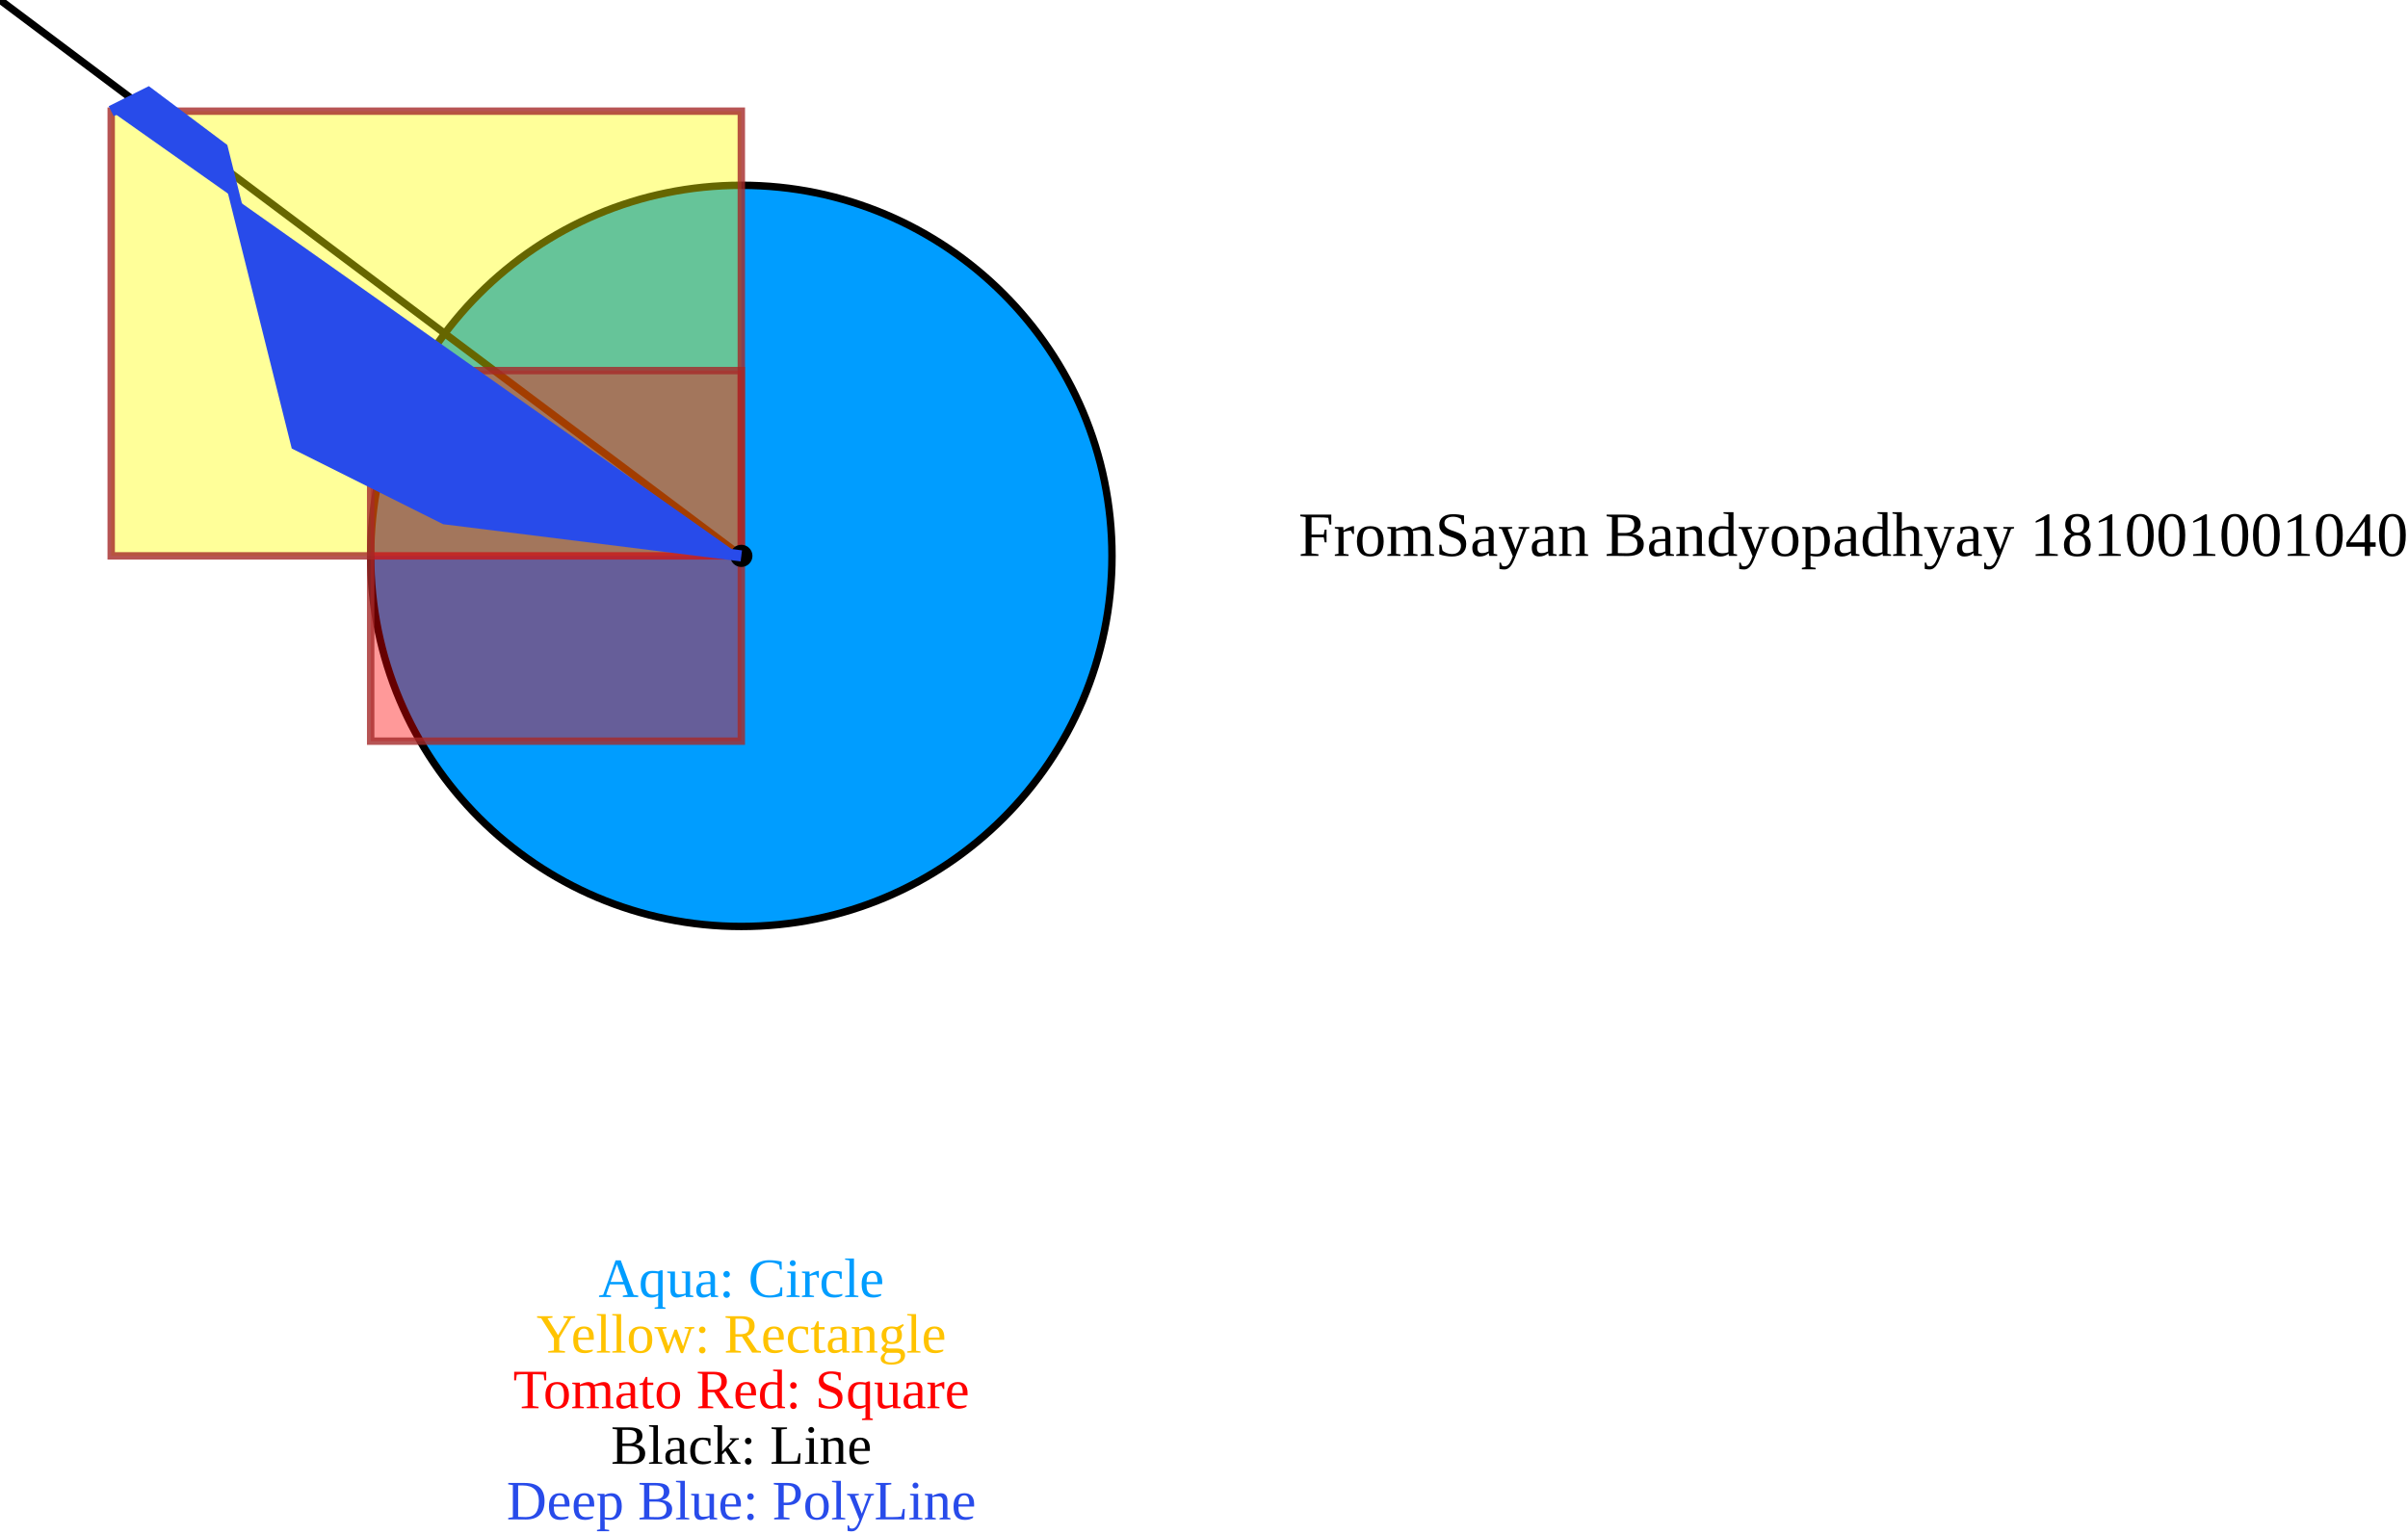
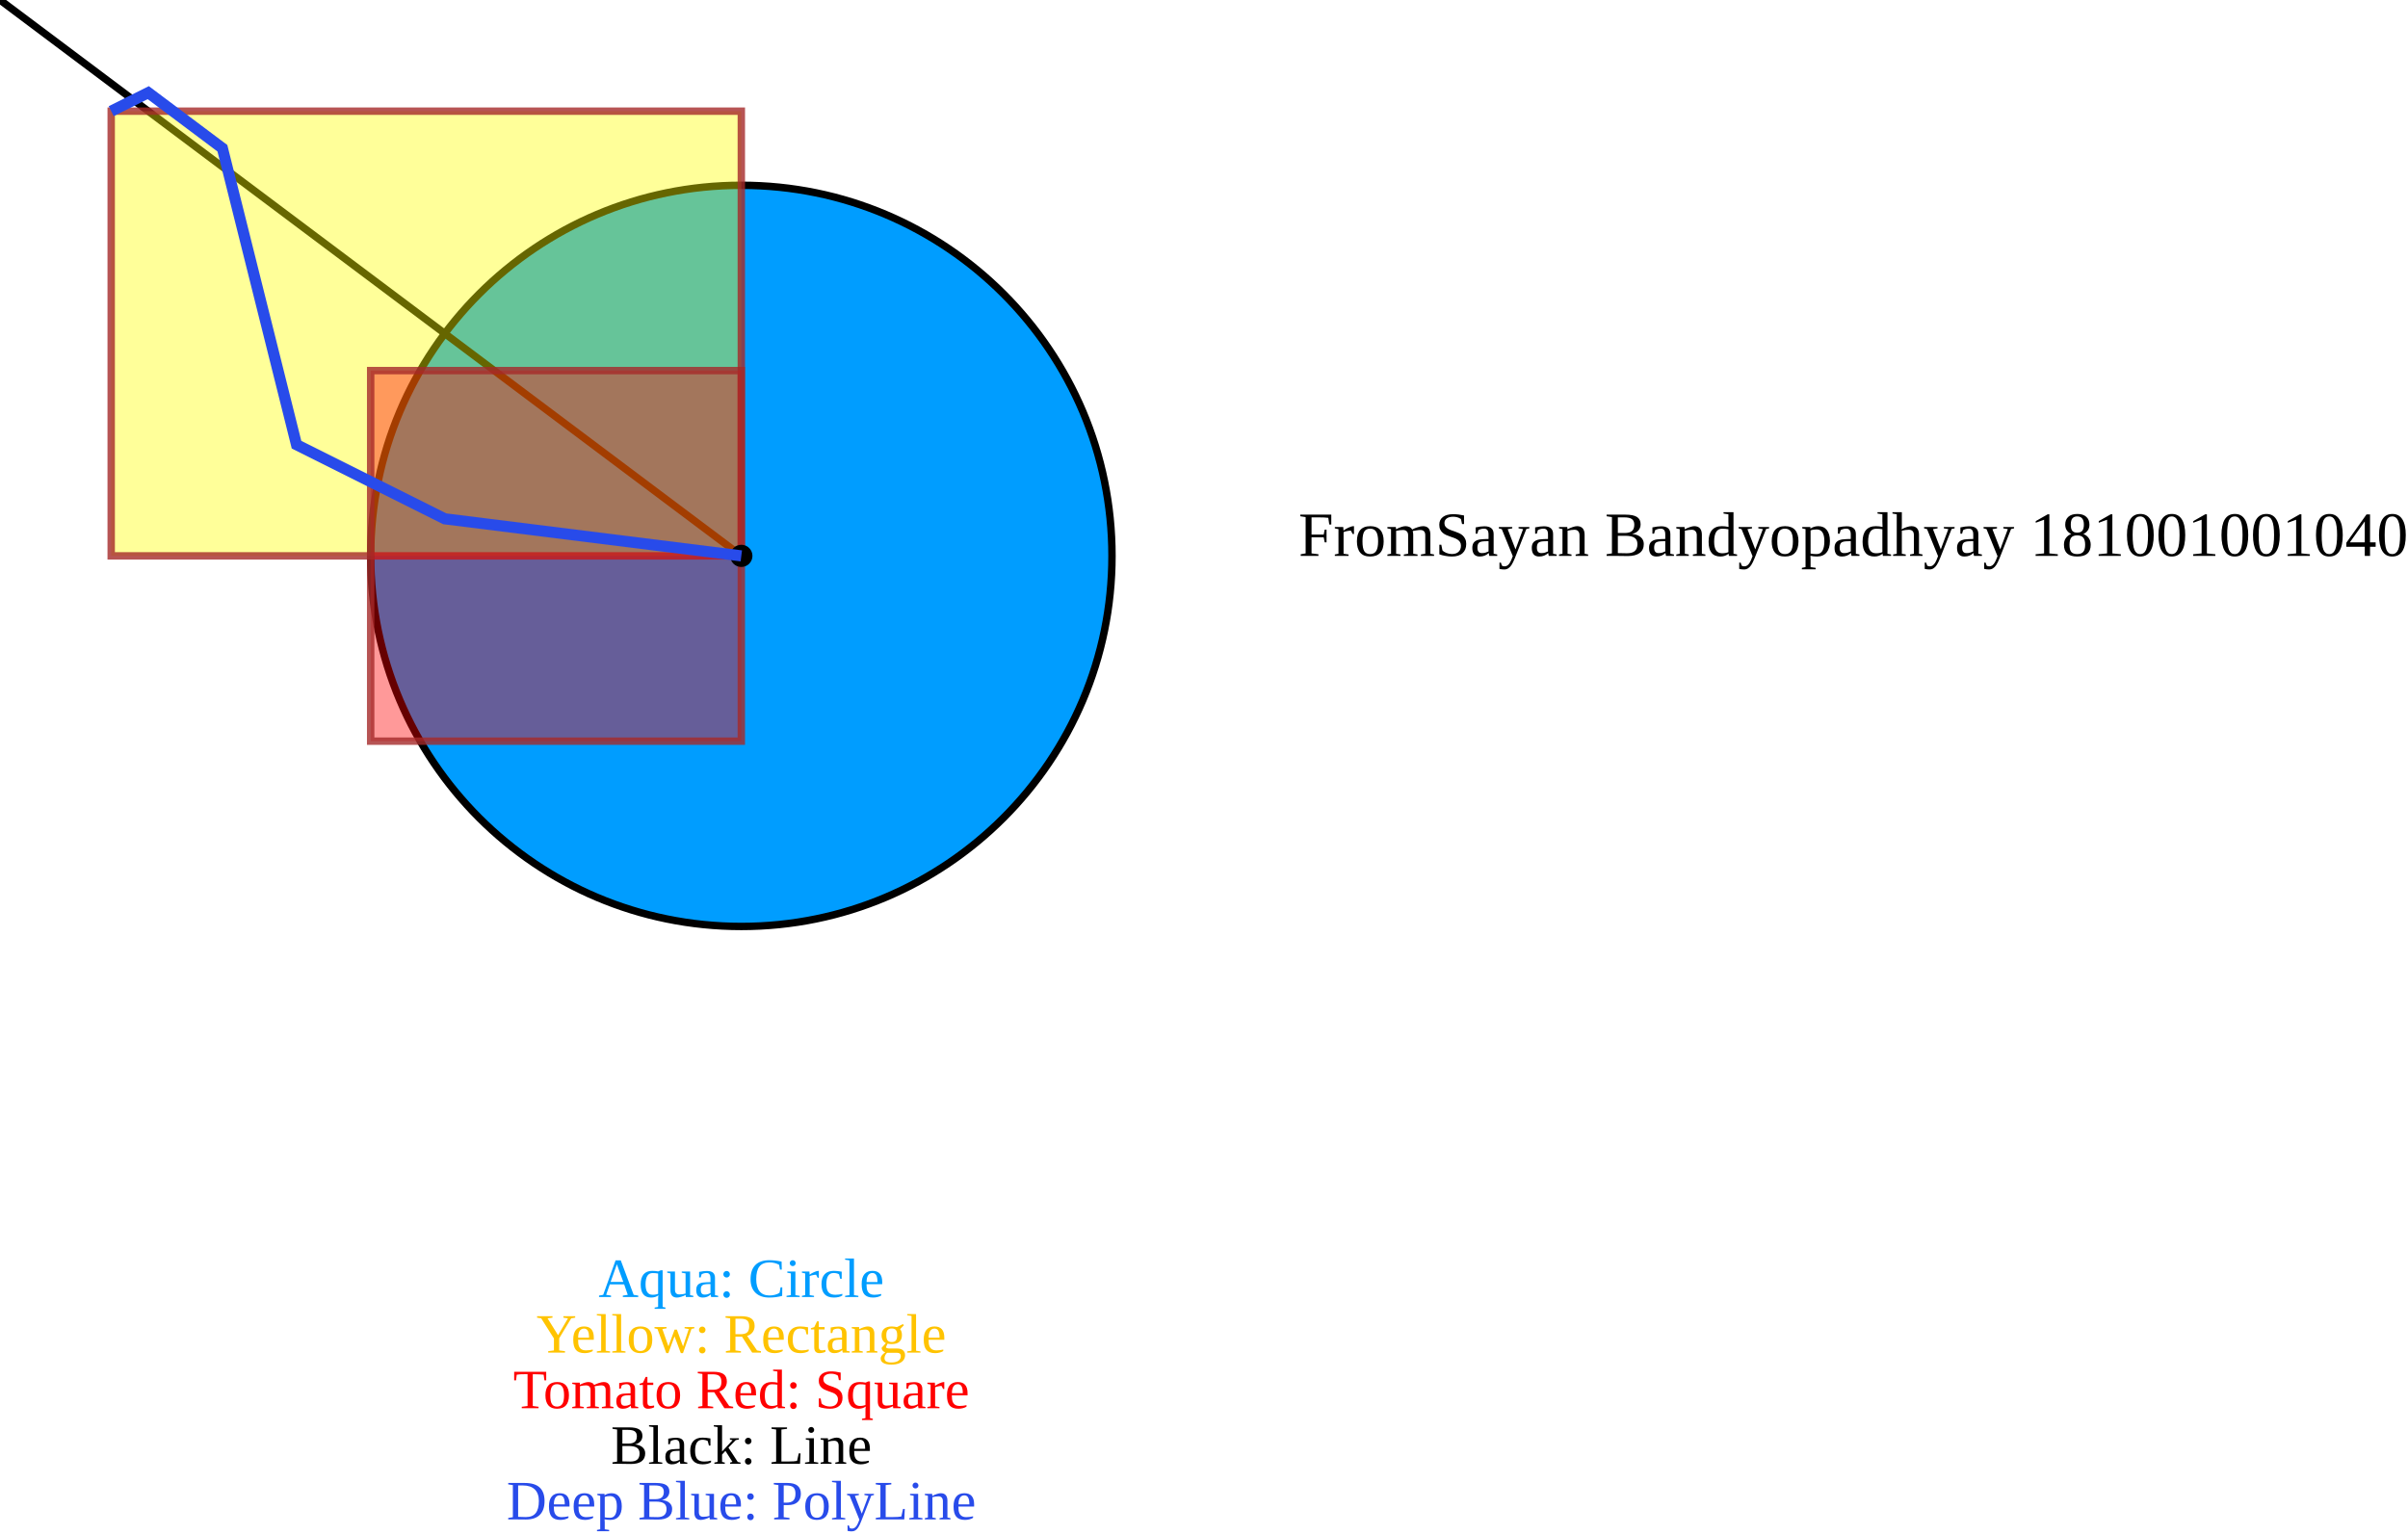
<svg xmlns="http://www.w3.org/2000/svg" version="1.1">
  <circle fill="#009dff" stroke-width="2" stroke="black" r="100" cy="150" cx="200" />
  <line stroke-width="2" stroke="black" y2="150" x2="200" y1="0" x1="0" />
  <rect style="fill:yellow; stroke:brown; stroke-width:2; fill-opacity:0.4; stroke-opacity:0.8" height="120" width="170" y="30" x="30" />
  <rect style="fill:red; stroke:brown; stroke-width:2; fill-opacity:0.4; stroke-opacity:0.8" height="100" width="100" y="100" x="100" />
  <circle stroke-width="2" stroke="black" r="2" cy="150" cx="200" />
-   <polyline style="fill:#284bea; stroke: #284bea; stroke-width:3" points="30,30 40,25 60,40 80,120 120,140 200,150" />
+   <polyline style="fill:none; stroke: #284bea; stroke-width:3" points="30,30 40,25 60,40 80,120 120,140 200,150" />
  <text x="500" y="150" text-anchor="middle" font-size="17px">From
Sayan Bandyopadhyay 181001001040 </text>
  <text x="200" y="350" text-anchor="middle" font-size="15px" fill="#009dff">Aqua: Circle</text>
  <text x="200" y="365" text-anchor="middle" font-size="15px" fill="#FFC300">Yellow: Rectangle</text>
  <text x="200" y="380" text-anchor="middle" font-size="15px" fill="#ff0000">Tomato Red: Square</text>
  <text x="200" y="395" text-anchor="middle" font-size="15px">Black: Line</text>
  <text x="200" y="410" text-anchor="middle" font-size="15px" fill="#284bea">Deep Blue: PolyLine</text>
</svg>
